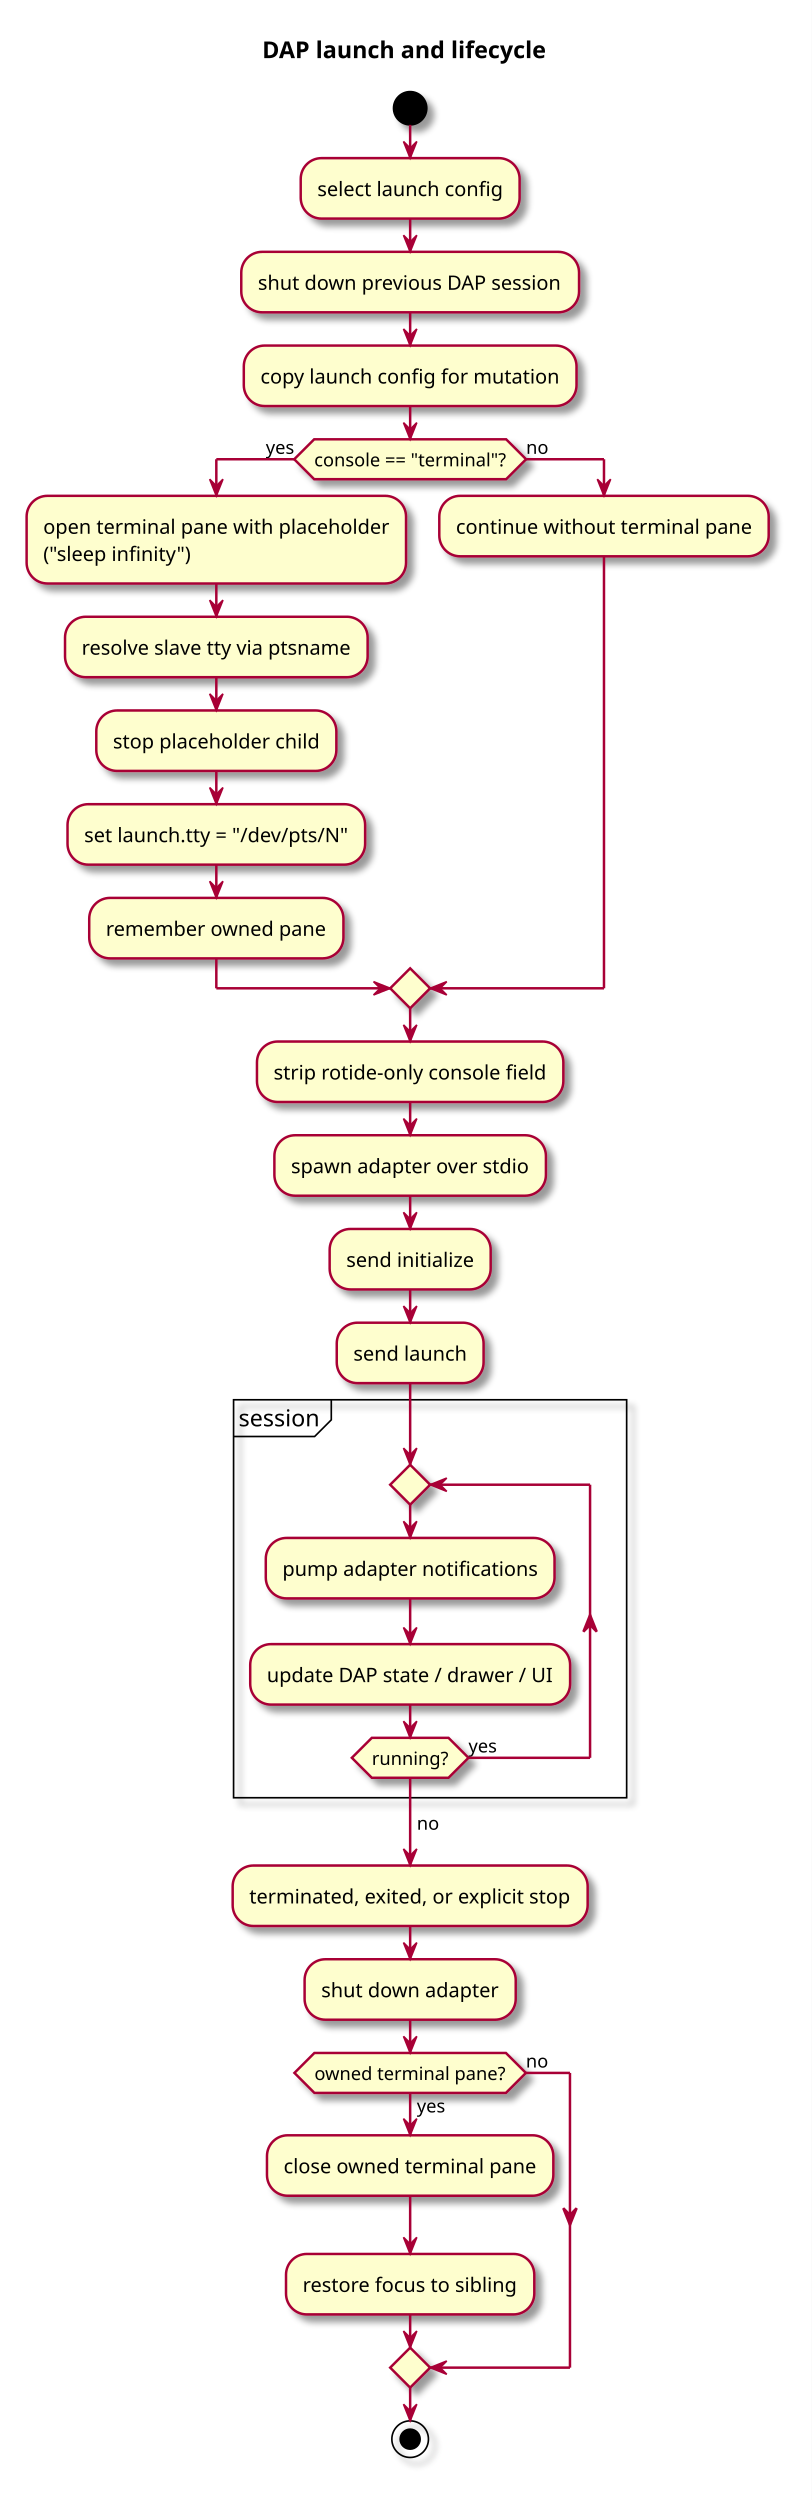
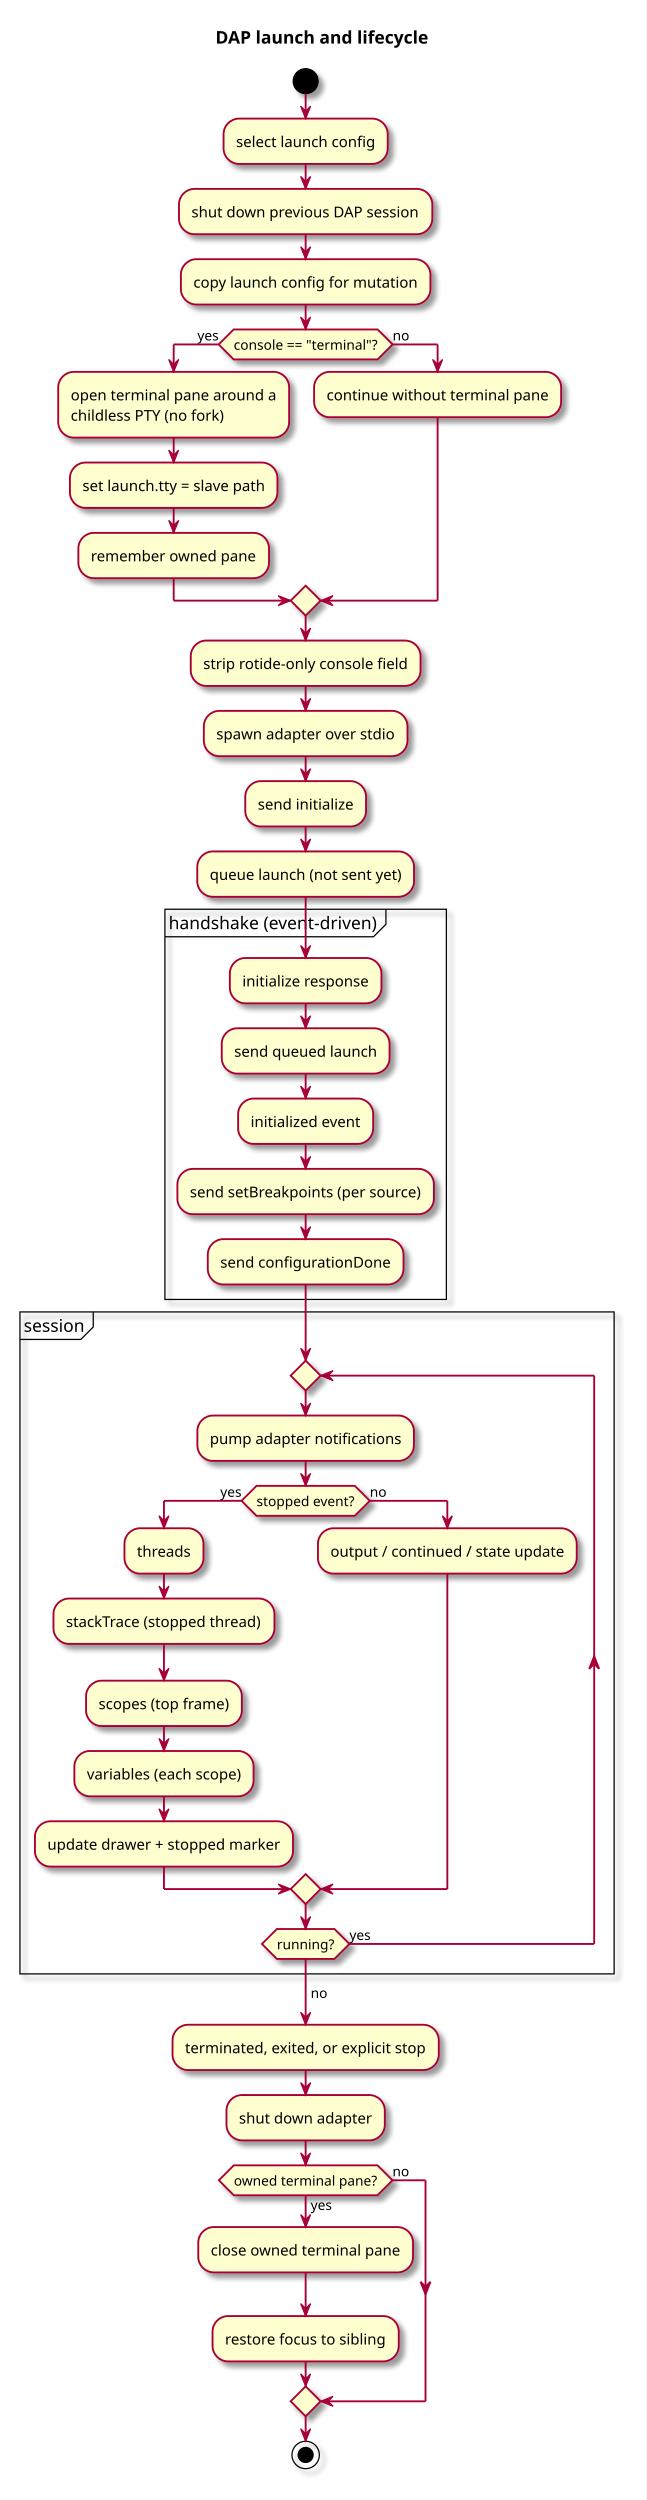
- <svg xmlns="http://www.w3.org/2000/svg" contentStyleType="text/css" data-diagram-type="ACTIVITY" height="1503px" preserveAspectRatio="none" style="width:488px;height:1503px;background:#FFFFFF;" version="1.1" viewBox="0 0 488 1503" width="488px" zoomAndPan="magnify">
+ <svg xmlns="http://www.w3.org/2000/svg" contentStyleType="text/css" data-diagram-type="ACTIVITY" height="2004px" preserveAspectRatio="none" style="width:518px;height:2004px;background:#FFFFFF;" version="1.1" viewBox="0 0 518 2004" width="518px" zoomAndPan="magnify">
  <defs>
-     <filter height="300%" id="f554jp8kb5ixd" width="300%" x="-1" y="-1">
+     <filter height="300%" id="f18pxawjhy13mb" width="300%" x="-1" y="-1">
      <feGaussianBlur result="blurOut" stdDeviation="2" />
      <feColorMatrix in="blurOut" result="blurOut2" type="matrix" values="0 0 0 0 0 0 0 0 0 0 0 0 0 0 0 0 0 0 .4 0" />
      <feOffset dx="4" dy="4" in="blurOut2" result="blurOut3" />
      <feBlend in="SourceGraphic" in2="blurOut3" mode="normal" />
    </filter>
  </defs>
  <rect width="100%" height="100%" fill="#FFFFFF" />
  <g>
    <g class="title" data-source-line="3">
-       <text fill="#000000" font-family="sans-serif" font-size="14" font-weight="700" lengthAdjust="spacing" textLength="170.897" x="157.615" y="34.966">DAP launch and lifecycle</text>
+       <text fill="#000000" font-family="sans-serif" font-size="14" font-weight="700" lengthAdjust="spacing" textLength="170.897" x="172.699" y="34.966">DAP launch and lifecycle</text>
    </g>
-     <ellipse cx="246.584" cy="65.068" fill="#000000" filter="url(#f554jp8kb5ixd)" rx="10" ry="10" style="stroke:#000000;stroke-width:1;" />
-     <rect fill="#FEFECE" filter="url(#f554jp8kb5ixd)" height="36.344" rx="12.5" ry="12.5" style="stroke:#A80036;stroke-width:1.5;" width="131.589" x="180.79" y="95.068" />
-     <text fill="#000000" font-family="sans-serif" font-size="12" lengthAdjust="spacing" textLength="111.589" x="190.79" y="117.896">select launch config</text>
-     <rect fill="#FEFECE" filter="url(#f554jp8kb5ixd)" height="36.344" rx="12.5" ry="12.5" style="stroke:#A80036;stroke-width:1.5;" width="203.073" x="145.048" y="151.412" />
-     <text fill="#000000" font-family="sans-serif" font-size="12" lengthAdjust="spacing" textLength="183.073" x="155.048" y="174.24">shut down previous DAP session</text>
-     <rect fill="#FEFECE" filter="url(#f554jp8kb5ixd)" height="36.344" rx="12.5" ry="12.5" style="stroke:#A80036;stroke-width:1.5;" width="200.025" x="146.572" y="207.756" />
-     <text fill="#000000" font-family="sans-serif" font-size="12" lengthAdjust="spacing" textLength="180.025" x="156.572" y="230.584">copy launch config for mutation</text>
-     <polygon fill="#FEFECE" filter="url(#f554jp8kb5ixd)" points="188.884,264.1,304.284,264.1,316.284,276.1,304.284,288.1,188.884,288.1,176.884,276.1,188.884,264.1" style="stroke:#A80036;stroke-width:1.5;" />
-     <text fill="#000000" font-family="sans-serif" font-size="11" lengthAdjust="spacing" textLength="115.4" x="188.884" y="280.368">console == "terminal"?</text>
-     <text fill="#000000" font-family="sans-serif" font-size="11" lengthAdjust="spacing" textLength="17.083" x="159.802" y="272.877">yes</text>
-     <text fill="#000000" font-family="sans-serif" font-size="11" lengthAdjust="spacing" textLength="13.453" x="316.284" y="272.877">no</text>
-     <rect fill="#FEFECE" filter="url(#f554jp8kb5ixd)" height="52.688" rx="12.5" ry="12.5" style="stroke:#A80036;stroke-width:1.5;" width="228.106" x="16" y="298.1" />
-     <text fill="#000000" font-family="sans-serif" font-size="12" lengthAdjust="spacing" textLength="208.106" x="26" y="320.928">open terminal pane with placeholder</text>
-     <text fill="#000000" font-family="sans-serif" font-size="12" lengthAdjust="spacing" textLength="88.573" x="26" y="337.272">("sleep infinity")</text>
-     <rect fill="#FEFECE" filter="url(#f554jp8kb5ixd)" height="36.344" rx="12.5" ry="12.5" style="stroke:#A80036;stroke-width:1.5;" width="181.917" x="39.094" y="370.788" />
-     <text fill="#000000" font-family="sans-serif" font-size="12" lengthAdjust="spacing" textLength="161.917" x="49.094" y="393.617">resolve slave tty via ptsname</text>
-     <rect fill="#FEFECE" filter="url(#f554jp8kb5ixd)" height="36.344" rx="12.5" ry="12.5" style="stroke:#A80036;stroke-width:1.5;" width="144.321" x="57.892" y="427.133" />
-     <text fill="#000000" font-family="sans-serif" font-size="12" lengthAdjust="spacing" textLength="124.321" x="67.892" y="449.961">stop placeholder child</text>
-     <rect fill="#FEFECE" filter="url(#f554jp8kb5ixd)" height="36.344" rx="12.5" ry="12.5" style="stroke:#A80036;stroke-width:1.5;" width="178.917" x="40.594" y="483.477" />
-     <text fill="#000000" font-family="sans-serif" font-size="12" lengthAdjust="spacing" textLength="158.917" x="50.594" y="506.305">set launch.tty = "/dev/pts/N"</text>
-     <rect fill="#FEFECE" filter="url(#f554jp8kb5ixd)" height="36.344" rx="12.5" ry="12.5" style="stroke:#A80036;stroke-width:1.5;" width="152.829" x="53.638" y="539.821" />
-     <text fill="#000000" font-family="sans-serif" font-size="12" lengthAdjust="spacing" textLength="132.829" x="63.638" y="562.649">remember owned pane</text>
-     <rect fill="#FEFECE" filter="url(#f554jp8kb5ixd)" height="36.344" rx="12.5" ry="12.5" style="stroke:#A80036;stroke-width:1.5;" width="198.021" x="264.106" y="298.1" />
-     <text fill="#000000" font-family="sans-serif" font-size="12" lengthAdjust="spacing" textLength="178.021" x="274.106" y="320.928">continue without terminal pane</text>
-     <polygon fill="#FEFECE" filter="url(#f554jp8kb5ixd)" points="246.584,582.165,258.584,594.165,246.584,606.165,234.584,594.165,246.584,582.165" style="stroke:#A80036;stroke-width:1.5;" />
-     <rect fill="#FEFECE" filter="url(#f554jp8kb5ixd)" height="36.344" rx="12.5" ry="12.5" style="stroke:#A80036;stroke-width:1.5;" width="184.197" x="154.486" y="626.165" />
-     <text fill="#000000" font-family="sans-serif" font-size="12" lengthAdjust="spacing" textLength="164.197" x="164.486" y="648.993">strip rotide-only console field</text>
-     <rect fill="#FEFECE" filter="url(#f554jp8kb5ixd)" height="36.344" rx="12.5" ry="12.5" style="stroke:#A80036;stroke-width:1.5;" width="163.245" x="164.962" y="682.509" />
-     <text fill="#000000" font-family="sans-serif" font-size="12" lengthAdjust="spacing" textLength="143.245" x="174.962" y="705.337">spawn adapter over stdio</text>
-     <rect fill="#FEFECE" filter="url(#f554jp8kb5ixd)" height="36.344" rx="12.5" ry="12.5" style="stroke:#A80036;stroke-width:1.5;" width="96.801" x="198.184" y="738.853" />
-     <text fill="#000000" font-family="sans-serif" font-size="12" lengthAdjust="spacing" textLength="76.801" x="208.184" y="761.681">send initialize</text>
-     <rect fill="#FEFECE" filter="url(#f554jp8kb5ixd)" height="36.344" rx="12.5" ry="12.5" style="stroke:#A80036;stroke-width:1.5;" width="88.269" x="202.45" y="795.197" />
-     <text fill="#000000" font-family="sans-serif" font-size="12" lengthAdjust="spacing" textLength="68.269" x="212.45" y="818.025">send launch</text>
-     <rect fill="none" filter="url(#f554jp8kb5ixd)" height="239.256" style="stroke:#000000;stroke-width:1;" width="236.321" x="140.424" y="841.541" />
-     <path d="M199.172,841.541 L199.172,853.609 L189.172,863.609 L140.424,863.609" fill="none" style="stroke:#000000;stroke-width:1;" />
-     <text fill="#000000" font-family="sans-serif" font-size="14" lengthAdjust="spacing" textLength="48.748" x="143.424" y="857.507">session</text>
-     <rect fill="#FEFECE" filter="url(#f554jp8kb5ixd)" height="36.344" rx="12.5" ry="12.5" style="stroke:#A80036;stroke-width:1.5;" width="173.589" x="159.79" y="924.609" />
-     <text fill="#000000" font-family="sans-serif" font-size="12" lengthAdjust="spacing" textLength="153.589" x="169.79" y="947.437">pump adapter notifications</text>
-     <rect fill="#FEFECE" filter="url(#f554jp8kb5ixd)" height="36.344" rx="12.5" ry="12.5" style="stroke:#A80036;stroke-width:1.5;" width="192.321" x="150.424" y="988.453" />
-     <text fill="#000000" font-family="sans-serif" font-size="12" lengthAdjust="spacing" textLength="172.321" x="160.424" y="1011.282">update DAP state / drawer / UI</text>
-     <polygon fill="#FEFECE" filter="url(#f554jp8kb5ixd)" points="246.584,880.609,258.584,892.609,246.584,904.609,234.584,892.609,246.584,880.609" style="stroke:#A80036;stroke-width:1.5;" />
-     <polygon fill="#FEFECE" filter="url(#f554jp8kb5ixd)" points="223.529,1044.797,269.64,1044.797,281.64,1056.797,269.64,1068.797,223.529,1068.797,211.529,1056.797,223.529,1044.797" style="stroke:#A80036;stroke-width:1.5;" />
-     <text fill="#000000" font-family="sans-serif" font-size="11" lengthAdjust="spacing" textLength="46.112" x="223.529" y="1061.065">running?</text>
-     <text fill="#000000" font-family="sans-serif" font-size="11" lengthAdjust="spacing" textLength="17.083" x="281.64" y="1053.575">yes</text>
-     <rect fill="#FEFECE" filter="url(#f554jp8kb5ixd)" height="36.344" rx="12.5" ry="12.5" style="stroke:#A80036;stroke-width:1.5;" width="213.417" x="139.876" y="1121.556" />
-     <text fill="#000000" font-family="sans-serif" font-size="12" lengthAdjust="spacing" textLength="193.417" x="149.876" y="1144.384">terminated, exited, or explicit stop</text>
-     <rect fill="#FEFECE" filter="url(#f554jp8kb5ixd)" height="36.344" rx="12.5" ry="12.5" style="stroke:#A80036;stroke-width:1.5;" width="126.921" x="183.124" y="1177.901" />
-     <text fill="#000000" font-family="sans-serif" font-size="12" lengthAdjust="spacing" textLength="106.921" x="193.124" y="1200.729">shut down adapter</text>
-     <rect fill="#FEFECE" filter="url(#f554jp8kb5ixd)" height="36.344" rx="12.5" ry="12.5" style="stroke:#A80036;stroke-width:1.5;" width="172.161" x="160.504" y="1283.736" />
-     <text fill="#000000" font-family="sans-serif" font-size="12" lengthAdjust="spacing" textLength="152.161" x="170.504" y="1306.564">close owned terminal pane</text>
-     <rect fill="#FEFECE" filter="url(#f554jp8kb5ixd)" height="36.344" rx="12.5" ry="12.5" style="stroke:#A80036;stroke-width:1.5;" width="149.265" x="171.952" y="1355.08" />
-     <text fill="#000000" font-family="sans-serif" font-size="12" lengthAdjust="spacing" textLength="129.265" x="181.952" y="1377.908">restore focus to sibling</text>
-     <polygon fill="#FEFECE" filter="url(#f554jp8kb5ixd)" points="189.011,1234.245,304.158,1234.245,316.158,1246.245,304.158,1258.245,189.011,1258.245,177.011,1246.245,189.011,1234.245" style="stroke:#A80036;stroke-width:1.5;" />
-     <text fill="#000000" font-family="sans-serif" font-size="11" lengthAdjust="spacing" textLength="17.083" x="250.584" y="1270.004">yes</text>
-     <text fill="#000000" font-family="sans-serif" font-size="11" lengthAdjust="spacing" textLength="115.147" x="189.011" y="1250.513">owned terminal pane?</text>
-     <text fill="#000000" font-family="sans-serif" font-size="11" lengthAdjust="spacing" textLength="13.453" x="316.158" y="1243.022">no</text>
-     <polygon fill="#FEFECE" filter="url(#f554jp8kb5ixd)" points="246.584,1411.424,258.584,1423.424,246.584,1435.424,234.584,1423.424,246.584,1411.424" style="stroke:#A80036;stroke-width:1.5;" />
-     <ellipse cx="246.584" cy="1466.424" fill="none" filter="url(#f554jp8kb5ixd)" rx="11" ry="11" style="stroke:#000000;stroke-width:1;" />
-     <ellipse cx="246.584" cy="1466.424" fill="#000000" rx="6" ry="6" style="stroke:#000000;stroke-width:1;" />
-     <line style="stroke:#A80036;stroke-width:1.5;" x1="246.584" x2="246.584" y1="75.068" y2="95.068" />
-     <polygon fill="#A80036" points="242.584,85.068,246.584,95.068,250.584,85.068,246.584,89.068" style="stroke:#A80036;stroke-width:1;" />
-     <line style="stroke:#A80036;stroke-width:1.5;" x1="246.584" x2="246.584" y1="131.412" y2="151.412" />
-     <polygon fill="#A80036" points="242.584,141.412,246.584,151.412,250.584,141.412,246.584,145.412" style="stroke:#A80036;stroke-width:1;" />
-     <line style="stroke:#A80036;stroke-width:1.5;" x1="246.584" x2="246.584" y1="187.756" y2="207.756" />
-     <polygon fill="#A80036" points="242.584,197.756,246.584,207.756,250.584,197.756,246.584,201.756" style="stroke:#A80036;stroke-width:1;" />
-     <line style="stroke:#A80036;stroke-width:1.5;" x1="130.053" x2="130.053" y1="350.788" y2="370.788" />
-     <polygon fill="#A80036" points="126.053,360.788,130.053,370.788,134.053,360.788,130.053,364.788" style="stroke:#A80036;stroke-width:1;" />
-     <line style="stroke:#A80036;stroke-width:1.5;" x1="130.053" x2="130.053" y1="407.133" y2="427.133" />
-     <polygon fill="#A80036" points="126.053,417.133,130.053,427.133,134.053,417.133,130.053,421.133" style="stroke:#A80036;stroke-width:1;" />
-     <line style="stroke:#A80036;stroke-width:1.5;" x1="130.053" x2="130.053" y1="463.477" y2="483.477" />
-     <polygon fill="#A80036" points="126.053,473.477,130.053,483.477,134.053,473.477,130.053,477.477" style="stroke:#A80036;stroke-width:1;" />
-     <line style="stroke:#A80036;stroke-width:1.5;" x1="130.053" x2="130.053" y1="519.821" y2="539.821" />
-     <polygon fill="#A80036" points="126.053,529.821,130.053,539.821,134.053,529.821,130.053,533.821" style="stroke:#A80036;stroke-width:1;" />
-     <line style="stroke:#A80036;stroke-width:1.5;" x1="176.884" x2="130.053" y1="276.1" y2="276.1" />
-     <line style="stroke:#A80036;stroke-width:1.5;" x1="130.053" x2="130.053" y1="276.1" y2="298.1" />
-     <polygon fill="#A80036" points="126.053,288.1,130.053,298.1,134.053,288.1,130.053,292.1" style="stroke:#A80036;stroke-width:1;" />
-     <line style="stroke:#A80036;stroke-width:1.5;" x1="316.284" x2="363.116" y1="276.1" y2="276.1" />
-     <line style="stroke:#A80036;stroke-width:1.5;" x1="363.116" x2="363.116" y1="276.1" y2="298.1" />
-     <polygon fill="#A80036" points="359.116,288.1,363.116,298.1,367.116,288.1,363.116,292.1" style="stroke:#A80036;stroke-width:1;" />
-     <line style="stroke:#A80036;stroke-width:1.5;" x1="130.053" x2="130.053" y1="576.165" y2="594.165" />
-     <line style="stroke:#A80036;stroke-width:1.5;" x1="130.053" x2="234.584" y1="594.165" y2="594.165" />
-     <polygon fill="#A80036" points="224.584,590.165,234.584,594.165,224.584,598.165,228.584,594.165" style="stroke:#A80036;stroke-width:1;" />
-     <line style="stroke:#A80036;stroke-width:1.5;" x1="363.116" x2="363.116" y1="334.444" y2="594.165" />
-     <line style="stroke:#A80036;stroke-width:1.5;" x1="363.116" x2="258.584" y1="594.165" y2="594.165" />
-     <polygon fill="#A80036" points="268.584,590.165,258.584,594.165,268.584,598.165,264.584,594.165" style="stroke:#A80036;stroke-width:1;" />
-     <line style="stroke:#A80036;stroke-width:1.5;" x1="246.584" x2="246.584" y1="244.1" y2="264.1" />
-     <polygon fill="#A80036" points="242.584,254.1,246.584,264.1,250.584,254.1,246.584,258.1" style="stroke:#A80036;stroke-width:1;" />
-     <line style="stroke:#A80036;stroke-width:1.5;" x1="246.584" x2="246.584" y1="606.165" y2="626.165" />
-     <polygon fill="#A80036" points="242.584,616.165,246.584,626.165,250.584,616.165,246.584,620.165" style="stroke:#A80036;stroke-width:1;" />
-     <line style="stroke:#A80036;stroke-width:1.5;" x1="246.584" x2="246.584" y1="662.509" y2="682.509" />
-     <polygon fill="#A80036" points="242.584,672.509,246.584,682.509,250.584,672.509,246.584,676.509" style="stroke:#A80036;stroke-width:1;" />
-     <line style="stroke:#A80036;stroke-width:1.5;" x1="246.584" x2="246.584" y1="718.853" y2="738.853" />
-     <polygon fill="#A80036" points="242.584,728.853,246.584,738.853,250.584,728.853,246.584,732.853" style="stroke:#A80036;stroke-width:1;" />
-     <line style="stroke:#A80036;stroke-width:1.5;" x1="246.584" x2="246.584" y1="775.197" y2="795.197" />
-     <polygon fill="#A80036" points="242.584,785.197,246.584,795.197,250.584,785.197,246.584,789.197" style="stroke:#A80036;stroke-width:1;" />
-     <line style="stroke:#A80036;stroke-width:1.5;" x1="246.584" x2="246.584" y1="960.953" y2="988.453" />
-     <polygon fill="#A80036" points="242.584,978.453,246.584,988.453,250.584,978.453,246.584,982.453" style="stroke:#A80036;stroke-width:1;" />
-     <line style="stroke:#A80036;stroke-width:1.5;" x1="246.584" x2="246.584" y1="904.609" y2="924.609" />
-     <polygon fill="#A80036" points="242.584,914.609,246.584,924.609,250.584,914.609,246.584,918.609" style="stroke:#A80036;stroke-width:1;" />
-     <line style="stroke:#A80036;stroke-width:1.5;" x1="281.64" x2="354.745" y1="1056.797" y2="1056.797" />
-     <polygon fill="#A80036" points="350.745,980.953,354.745,970.953,358.745,980.953,354.745,976.953" style="stroke:#A80036;stroke-width:1.5;" />
-     <line style="stroke:#A80036;stroke-width:1.5;" x1="354.745" x2="354.745" y1="892.609" y2="1056.797" />
-     <line style="stroke:#A80036;stroke-width:1.5;" x1="354.745" x2="258.584" y1="892.609" y2="892.609" />
-     <polygon fill="#A80036" points="268.584,888.609,258.584,892.609,268.584,896.609,264.584,892.609" style="stroke:#A80036;stroke-width:1;" />
-     <line style="stroke:#A80036;stroke-width:1.5;" x1="246.584" x2="246.584" y1="1024.797" y2="1044.797" />
-     <polygon fill="#A80036" points="242.584,1034.797,246.584,1044.797,250.584,1034.797,246.584,1038.797" style="stroke:#A80036;stroke-width:1;" />
-     <line style="stroke:#A80036;stroke-width:1.5;" x1="246.584" x2="246.584" y1="831.541" y2="880.609" />
-     <polygon fill="#A80036" points="242.584,870.609,246.584,880.609,250.584,870.609,246.584,874.609" style="stroke:#A80036;stroke-width:1;" />
-     <line style="stroke:#A80036;stroke-width:1.5;" x1="246.584" x2="246.584" y1="1068.797" y2="1121.556" />
-     <polygon fill="#A80036" points="242.584,1111.556,246.584,1121.556,250.584,1111.556,246.584,1115.556" style="stroke:#A80036;stroke-width:1;" />
-     <text fill="#000000" font-family="sans-serif" font-size="11" lengthAdjust="spacing" textLength="13.453" x="250.584" y="1100.056">no</text>
-     <line style="stroke:#A80036;stroke-width:1.5;" x1="246.584" x2="246.584" y1="1157.901" y2="1177.901" />
-     <polygon fill="#A80036" points="242.584,1167.901,246.584,1177.901,250.584,1167.901,246.584,1171.901" style="stroke:#A80036;stroke-width:1;" />
-     <line style="stroke:#A80036;stroke-width:1.5;" x1="246.584" x2="246.584" y1="1320.08" y2="1355.08" />
-     <polygon fill="#A80036" points="242.584,1345.08,246.584,1355.08,250.584,1345.08,246.584,1349.08" style="stroke:#A80036;stroke-width:1;" />
-     <line style="stroke:#A80036;stroke-width:1.5;" x1="246.584" x2="246.584" y1="1258.245" y2="1283.736" />
-     <polygon fill="#A80036" points="242.584,1273.736,246.584,1283.736,250.584,1273.736,246.584,1277.736" style="stroke:#A80036;stroke-width:1;" />
-     <line style="stroke:#A80036;stroke-width:1.5;" x1="316.158" x2="342.665" y1="1246.245" y2="1246.245" />
-     <polygon fill="#A80036" points="338.665,1327.58,342.665,1337.58,346.665,1327.58,342.665,1331.58" style="stroke:#A80036;stroke-width:1.5;" />
-     <line style="stroke:#A80036;stroke-width:1.5;" x1="342.665" x2="342.665" y1="1246.245" y2="1423.424" />
-     <line style="stroke:#A80036;stroke-width:1.5;" x1="342.665" x2="258.584" y1="1423.424" y2="1423.424" />
-     <polygon fill="#A80036" points="268.584,1419.424,258.584,1423.424,268.584,1427.424,264.584,1423.424" style="stroke:#A80036;stroke-width:1;" />
-     <line style="stroke:#A80036;stroke-width:1.5;" x1="246.584" x2="246.584" y1="1391.424" y2="1411.424" />
-     <polygon fill="#A80036" points="242.584,1401.424,246.584,1411.424,250.584,1401.424,246.584,1405.424" style="stroke:#A80036;stroke-width:1;" />
-     <line style="stroke:#A80036;stroke-width:1.5;" x1="246.584" x2="246.584" y1="1214.245" y2="1234.245" />
-     <polygon fill="#A80036" points="242.584,1224.245,246.584,1234.245,250.584,1224.245,246.584,1228.245" style="stroke:#A80036;stroke-width:1;" />
-     <line style="stroke:#A80036;stroke-width:1.5;" x1="246.584" x2="246.584" y1="1435.424" y2="1455.424" />
-     <polygon fill="#A80036" points="242.584,1445.424,246.584,1455.424,250.584,1445.424,246.584,1449.424" style="stroke:#A80036;stroke-width:1;" />
+     <ellipse cx="245.006" cy="65.068" fill="#000000" filter="url(#f18pxawjhy13mb)" rx="10" ry="10" style="stroke:#000000;stroke-width:1;" />
+     <rect fill="#FEFECE" filter="url(#f18pxawjhy13mb)" height="36.344" rx="12.5" ry="12.5" style="stroke:#A80036;stroke-width:1.5;" width="131.589" x="179.212" y="95.068" />
+     <text fill="#000000" font-family="sans-serif" font-size="12" lengthAdjust="spacing" textLength="111.589" x="189.212" y="117.896">select launch config</text>
+     <rect fill="#FEFECE" filter="url(#f18pxawjhy13mb)" height="36.344" rx="12.5" ry="12.5" style="stroke:#A80036;stroke-width:1.5;" width="203.073" x="143.47" y="151.412" />
+     <text fill="#000000" font-family="sans-serif" font-size="12" lengthAdjust="spacing" textLength="183.073" x="153.47" y="174.24">shut down previous DAP session</text>
+     <rect fill="#FEFECE" filter="url(#f18pxawjhy13mb)" height="36.344" rx="12.5" ry="12.5" style="stroke:#A80036;stroke-width:1.5;" width="200.025" x="144.994" y="207.756" />
+     <text fill="#000000" font-family="sans-serif" font-size="12" lengthAdjust="spacing" textLength="180.025" x="154.994" y="230.584">copy launch config for mutation</text>
+     <polygon fill="#FEFECE" filter="url(#f18pxawjhy13mb)" points="187.306,264.1,302.706,264.1,314.706,276.1,302.706,288.1,187.306,288.1,175.306,276.1,187.306,264.1" style="stroke:#A80036;stroke-width:1.5;" />
+     <text fill="#000000" font-family="sans-serif" font-size="11" lengthAdjust="spacing" textLength="115.4" x="187.306" y="280.368">console == "terminal"?</text>
+     <text fill="#000000" font-family="sans-serif" font-size="11" lengthAdjust="spacing" textLength="17.083" x="158.223" y="272.877">yes</text>
+     <text fill="#000000" font-family="sans-serif" font-size="11" lengthAdjust="spacing" textLength="13.453" x="314.706" y="272.877">no</text>
+     <rect fill="#FEFECE" filter="url(#f18pxawjhy13mb)" height="52.688" rx="12.5" ry="12.5" style="stroke:#A80036;stroke-width:1.5;" width="185.109" x="46.669" y="298.1" />
+     <text fill="#000000" font-family="sans-serif" font-size="12" lengthAdjust="spacing" textLength="165.109" x="56.669" y="320.928">open terminal pane around a</text>
+     <text fill="#000000" font-family="sans-serif" font-size="12" lengthAdjust="spacing" textLength="122.821" x="56.669" y="337.272">childless PTY (no fork)</text>
+     <rect fill="#FEFECE" filter="url(#f18pxawjhy13mb)" height="36.344" rx="12.5" ry="12.5" style="stroke:#A80036;stroke-width:1.5;" width="166.329" x="56.059" y="370.788" />
+     <text fill="#000000" font-family="sans-serif" font-size="12" lengthAdjust="spacing" textLength="146.329" x="66.059" y="393.617">set launch.tty = slave path</text>
+     <rect fill="#FEFECE" filter="url(#f18pxawjhy13mb)" height="36.344" rx="12.5" ry="12.5" style="stroke:#A80036;stroke-width:1.5;" width="152.829" x="62.809" y="427.133" />
+     <text fill="#000000" font-family="sans-serif" font-size="12" lengthAdjust="spacing" textLength="132.829" x="72.809" y="449.961">remember owned pane</text>
+     <rect fill="#FEFECE" filter="url(#f18pxawjhy13mb)" height="36.344" rx="12.5" ry="12.5" style="stroke:#A80036;stroke-width:1.5;" width="198.021" x="251.778" y="298.1" />
+     <text fill="#000000" font-family="sans-serif" font-size="12" lengthAdjust="spacing" textLength="178.021" x="261.778" y="320.928">continue without terminal pane</text>
+     <polygon fill="#FEFECE" filter="url(#f18pxawjhy13mb)" points="245.006,469.477,257.006,481.477,245.006,493.477,233.006,481.477,245.006,469.477" style="stroke:#A80036;stroke-width:1.5;" />
+     <rect fill="#FEFECE" filter="url(#f18pxawjhy13mb)" height="36.344" rx="12.5" ry="12.5" style="stroke:#A80036;stroke-width:1.5;" width="184.197" x="152.908" y="513.477" />
+     <text fill="#000000" font-family="sans-serif" font-size="12" lengthAdjust="spacing" textLength="164.197" x="162.908" y="536.305">strip rotide-only console field</text>
+     <rect fill="#FEFECE" filter="url(#f18pxawjhy13mb)" height="36.344" rx="12.5" ry="12.5" style="stroke:#A80036;stroke-width:1.5;" width="163.245" x="163.384" y="569.821" />
+     <text fill="#000000" font-family="sans-serif" font-size="12" lengthAdjust="spacing" textLength="143.245" x="173.384" y="592.649">spawn adapter over stdio</text>
+     <rect fill="#FEFECE" filter="url(#f18pxawjhy13mb)" height="36.344" rx="12.5" ry="12.5" style="stroke:#A80036;stroke-width:1.5;" width="96.801" x="196.606" y="626.165" />
+     <text fill="#000000" font-family="sans-serif" font-size="12" lengthAdjust="spacing" textLength="76.801" x="206.606" y="648.993">send initialize</text>
+     <rect fill="#FEFECE" filter="url(#f18pxawjhy13mb)" height="36.344" rx="12.5" ry="12.5" style="stroke:#A80036;stroke-width:1.5;" width="173.757" x="158.128" y="682.509" />
+     <text fill="#000000" font-family="sans-serif" font-size="12" lengthAdjust="spacing" textLength="153.757" x="168.128" y="705.337">queue launch (not sent yet)</text>
+     <rect fill="none" filter="url(#f18pxawjhy13mb)" height="312.788" style="stroke:#000000;stroke-width:1;" width="225.629" x="132.192" y="728.853" />
+     <path d="M309.365,728.853 L309.365,740.921 L299.365,750.921 L132.192,750.921" fill="none" style="stroke:#000000;stroke-width:1;" />
+     <text fill="#000000" font-family="sans-serif" font-size="14" lengthAdjust="spacing" textLength="167.173" x="135.192" y="744.819">handshake (event-driven)</text>
+     <rect fill="#FEFECE" filter="url(#f18pxawjhy13mb)" height="36.344" rx="12.5" ry="12.5" style="stroke:#A80036;stroke-width:1.5;" width="121.533" x="184.24" y="767.921" />
+     <text fill="#000000" font-family="sans-serif" font-size="12" lengthAdjust="spacing" textLength="101.533" x="194.24" y="790.749">initialize response</text>
+     <rect fill="#FEFECE" filter="url(#f18pxawjhy13mb)" height="36.344" rx="12.5" ry="12.5" style="stroke:#A80036;stroke-width:1.5;" width="134.517" x="177.748" y="824.265" />
+     <text fill="#000000" font-family="sans-serif" font-size="12" lengthAdjust="spacing" textLength="114.517" x="187.748" y="847.093">send queued launch</text>
+     <rect fill="#FEFECE" filter="url(#f18pxawjhy13mb)" height="36.344" rx="12.5" ry="12.5" style="stroke:#A80036;stroke-width:1.5;" width="108.249" x="190.882" y="880.609" />
+     <text fill="#000000" font-family="sans-serif" font-size="12" lengthAdjust="spacing" textLength="88.249" x="200.882" y="903.437">initialized event</text>
+     <rect fill="#FEFECE" filter="url(#f18pxawjhy13mb)" height="36.344" rx="12.5" ry="12.5" style="stroke:#A80036;stroke-width:1.5;" width="205.629" x="142.192" y="936.953" />
+     <text fill="#000000" font-family="sans-serif" font-size="12" lengthAdjust="spacing" textLength="185.629" x="152.192" y="959.782">send setBreakpoints (per source)</text>
+     <rect fill="#FEFECE" filter="url(#f18pxawjhy13mb)" height="36.344" rx="12.5" ry="12.5" style="stroke:#A80036;stroke-width:1.5;" width="156.885" x="166.564" y="993.298" />
+     <text fill="#000000" font-family="sans-serif" font-size="12" lengthAdjust="spacing" textLength="136.885" x="176.564" y="1016.126">send configurationDone</text>
+     <rect fill="none" filter="url(#f18pxawjhy13mb)" height="530.633" style="stroke:#000000;stroke-width:1;" width="476.295" x="16" y="1051.642" />
+     <path d="M74.748,1051.642 L74.748,1063.71 L64.748,1073.71 L16,1073.71" fill="none" style="stroke:#000000;stroke-width:1;" />
+     <text fill="#000000" font-family="sans-serif" font-size="14" lengthAdjust="spacing" textLength="48.748" x="19" y="1067.608">session</text>
+     <rect fill="#FEFECE" filter="url(#f18pxawjhy13mb)" height="36.344" rx="12.5" ry="12.5" style="stroke:#A80036;stroke-width:1.5;" width="173.589" x="158.212" y="1134.71" />
+     <text fill="#000000" font-family="sans-serif" font-size="12" lengthAdjust="spacing" textLength="153.589" x="168.212" y="1157.538">pump adapter notifications</text>
+     <polygon fill="#FEFECE" filter="url(#f18pxawjhy13mb)" points="205.61,1191.054,284.403,1191.054,296.403,1203.054,284.403,1215.054,205.61,1215.054,193.61,1203.054,205.61,1191.054" style="stroke:#A80036;stroke-width:1.5;" />
+     <text fill="#000000" font-family="sans-serif" font-size="11" lengthAdjust="spacing" textLength="78.792" x="205.61" y="1207.322">stopped event?</text>
+     <text fill="#000000" font-family="sans-serif" font-size="11" lengthAdjust="spacing" textLength="17.083" x="176.527" y="1199.831">yes</text>
+     <text fill="#000000" font-family="sans-serif" font-size="11" lengthAdjust="spacing" textLength="13.453" x="296.403" y="1199.831">no</text>
+     <rect fill="#FEFECE" filter="url(#f18pxawjhy13mb)" height="36.344" rx="12.5" ry="12.5" style="stroke:#A80036;stroke-width:1.5;" width="63.332" x="99.766" y="1225.054" />
+     <text fill="#000000" font-family="sans-serif" font-size="12" lengthAdjust="spacing" textLength="43.332" x="109.766" y="1247.882">threads</text>
+     <rect fill="#FEFECE" filter="url(#f18pxawjhy13mb)" height="36.344" rx="12.5" ry="12.5" style="stroke:#A80036;stroke-width:1.5;" width="177.141" x="42.862" y="1281.398" />
+     <text fill="#000000" font-family="sans-serif" font-size="12" lengthAdjust="spacing" textLength="157.141" x="52.862" y="1304.226">stackTrace (stopped thread)</text>
+     <rect fill="#FEFECE" filter="url(#f18pxawjhy13mb)" height="36.344" rx="12.5" ry="12.5" style="stroke:#A80036;stroke-width:1.5;" width="124.881" x="68.992" y="1347.242" />
+     <text fill="#000000" font-family="sans-serif" font-size="12" lengthAdjust="spacing" textLength="104.881" x="78.992" y="1370.07">scopes (top frame)</text>
+     <rect fill="#FEFECE" filter="url(#f18pxawjhy13mb)" height="36.344" rx="12.5" ry="12.5" style="stroke:#A80036;stroke-width:1.5;" width="143.637" x="59.614" y="1403.586" />
+     <text fill="#000000" font-family="sans-serif" font-size="12" lengthAdjust="spacing" textLength="123.637" x="69.614" y="1426.414">variables (each scope)</text>
+     <rect fill="#FEFECE" filter="url(#f18pxawjhy13mb)" height="36.344" rx="12.5" ry="12.5" style="stroke:#A80036;stroke-width:1.5;" width="206.865" x="28" y="1459.93" />
+     <text fill="#000000" font-family="sans-serif" font-size="12" lengthAdjust="spacing" textLength="186.865" x="38" y="1482.758">update drawer + stopped marker</text>
+     <rect fill="#FEFECE" filter="url(#f18pxawjhy13mb)" height="36.344" rx="12.5" ry="12.5" style="stroke:#A80036;stroke-width:1.5;" width="207.429" x="254.865" y="1225.054" />
+     <text fill="#000000" font-family="sans-serif" font-size="12" lengthAdjust="spacing" textLength="187.429" x="264.865" y="1247.882">output / continued / state update</text>
+     <polygon fill="#FEFECE" filter="url(#f18pxawjhy13mb)" points="245.006,1502.274,257.006,1514.274,245.006,1526.274,233.006,1514.274,245.006,1502.274" style="stroke:#A80036;stroke-width:1.5;" />
+     <polygon fill="#FEFECE" filter="url(#f18pxawjhy13mb)" points="245.006,1090.71,257.006,1102.71,245.006,1114.71,233.006,1102.71,245.006,1090.71" style="stroke:#A80036;stroke-width:1.5;" />
+     <polygon fill="#FEFECE" filter="url(#f18pxawjhy13mb)" points="221.951,1546.274,268.062,1546.274,280.062,1558.274,268.062,1570.274,221.951,1570.274,209.951,1558.274,221.951,1546.274" style="stroke:#A80036;stroke-width:1.5;" />
+     <text fill="#000000" font-family="sans-serif" font-size="11" lengthAdjust="spacing" textLength="46.112" x="221.951" y="1562.542">running?</text>
+     <text fill="#000000" font-family="sans-serif" font-size="11" lengthAdjust="spacing" textLength="17.083" x="280.062" y="1555.051">yes</text>
+     <rect fill="#FEFECE" filter="url(#f18pxawjhy13mb)" height="36.344" rx="12.5" ry="12.5" style="stroke:#A80036;stroke-width:1.5;" width="213.417" x="138.298" y="1623.033" />
+     <text fill="#000000" font-family="sans-serif" font-size="12" lengthAdjust="spacing" textLength="193.417" x="148.298" y="1645.861">terminated, exited, or explicit stop</text>
+     <rect fill="#FEFECE" filter="url(#f18pxawjhy13mb)" height="36.344" rx="12.5" ry="12.5" style="stroke:#A80036;stroke-width:1.5;" width="126.921" x="181.546" y="1679.377" />
+     <text fill="#000000" font-family="sans-serif" font-size="12" lengthAdjust="spacing" textLength="106.921" x="191.546" y="1702.205">shut down adapter</text>
+     <rect fill="#FEFECE" filter="url(#f18pxawjhy13mb)" height="36.344" rx="12.5" ry="12.5" style="stroke:#A80036;stroke-width:1.5;" width="172.161" x="158.926" y="1785.212" />
+     <text fill="#000000" font-family="sans-serif" font-size="12" lengthAdjust="spacing" textLength="152.161" x="168.926" y="1808.04">close owned terminal pane</text>
+     <rect fill="#FEFECE" filter="url(#f18pxawjhy13mb)" height="36.344" rx="12.5" ry="12.5" style="stroke:#A80036;stroke-width:1.5;" width="149.265" x="170.374" y="1856.556" />
+     <text fill="#000000" font-family="sans-serif" font-size="12" lengthAdjust="spacing" textLength="129.265" x="180.374" y="1879.385">restore focus to sibling</text>
+     <polygon fill="#FEFECE" filter="url(#f18pxawjhy13mb)" points="187.433,1735.721,302.58,1735.721,314.58,1747.721,302.58,1759.721,187.433,1759.721,175.433,1747.721,187.433,1735.721" style="stroke:#A80036;stroke-width:1.5;" />
+     <text fill="#000000" font-family="sans-serif" font-size="11" lengthAdjust="spacing" textLength="17.083" x="249.006" y="1771.48">yes</text>
+     <text fill="#000000" font-family="sans-serif" font-size="11" lengthAdjust="spacing" textLength="115.147" x="187.433" y="1751.989">owned terminal pane?</text>
+     <text fill="#000000" font-family="sans-serif" font-size="11" lengthAdjust="spacing" textLength="13.453" x="314.58" y="1744.498">no</text>
+     <polygon fill="#FEFECE" filter="url(#f18pxawjhy13mb)" points="245.006,1912.901,257.006,1924.901,245.006,1936.901,233.006,1924.901,245.006,1912.901" style="stroke:#A80036;stroke-width:1.5;" />
+     <ellipse cx="245.006" cy="1967.901" fill="none" filter="url(#f18pxawjhy13mb)" rx="11" ry="11" style="stroke:#000000;stroke-width:1;" />
+     <ellipse cx="245.006" cy="1967.901" fill="#000000" rx="6" ry="6" style="stroke:#000000;stroke-width:1;" />
+     <line style="stroke:#A80036;stroke-width:1.5;" x1="245.006" x2="245.006" y1="75.068" y2="95.068" />
+     <polygon fill="#A80036" points="241.006,85.068,245.006,95.068,249.006,85.068,245.006,89.068" style="stroke:#A80036;stroke-width:1;" />
+     <line style="stroke:#A80036;stroke-width:1.5;" x1="245.006" x2="245.006" y1="131.412" y2="151.412" />
+     <polygon fill="#A80036" points="241.006,141.412,245.006,151.412,249.006,141.412,245.006,145.412" style="stroke:#A80036;stroke-width:1;" />
+     <line style="stroke:#A80036;stroke-width:1.5;" x1="245.006" x2="245.006" y1="187.756" y2="207.756" />
+     <polygon fill="#A80036" points="241.006,197.756,245.006,207.756,249.006,197.756,245.006,201.756" style="stroke:#A80036;stroke-width:1;" />
+     <line style="stroke:#A80036;stroke-width:1.5;" x1="139.224" x2="139.224" y1="350.788" y2="370.788" />
+     <polygon fill="#A80036" points="135.224,360.788,139.224,370.788,143.224,360.788,139.224,364.788" style="stroke:#A80036;stroke-width:1;" />
+     <line style="stroke:#A80036;stroke-width:1.5;" x1="139.224" x2="139.224" y1="407.133" y2="427.133" />
+     <polygon fill="#A80036" points="135.224,417.133,139.224,427.133,143.224,417.133,139.224,421.133" style="stroke:#A80036;stroke-width:1;" />
+     <line style="stroke:#A80036;stroke-width:1.5;" x1="175.306" x2="139.224" y1="276.1" y2="276.1" />
+     <line style="stroke:#A80036;stroke-width:1.5;" x1="139.224" x2="139.224" y1="276.1" y2="298.1" />
+     <polygon fill="#A80036" points="135.224,288.1,139.224,298.1,143.224,288.1,139.224,292.1" style="stroke:#A80036;stroke-width:1;" />
+     <line style="stroke:#A80036;stroke-width:1.5;" x1="314.706" x2="350.789" y1="276.1" y2="276.1" />
+     <line style="stroke:#A80036;stroke-width:1.5;" x1="350.789" x2="350.789" y1="276.1" y2="298.1" />
+     <polygon fill="#A80036" points="346.789,288.1,350.789,298.1,354.789,288.1,350.789,292.1" style="stroke:#A80036;stroke-width:1;" />
+     <line style="stroke:#A80036;stroke-width:1.5;" x1="139.224" x2="139.224" y1="463.477" y2="481.477" />
+     <line style="stroke:#A80036;stroke-width:1.5;" x1="139.224" x2="233.006" y1="481.477" y2="481.477" />
+     <polygon fill="#A80036" points="223.006,477.477,233.006,481.477,223.006,485.477,227.006,481.477" style="stroke:#A80036;stroke-width:1;" />
+     <line style="stroke:#A80036;stroke-width:1.5;" x1="350.789" x2="350.789" y1="334.444" y2="481.477" />
+     <line style="stroke:#A80036;stroke-width:1.5;" x1="350.789" x2="257.006" y1="481.477" y2="481.477" />
+     <polygon fill="#A80036" points="267.006,477.477,257.006,481.477,267.006,485.477,263.006,481.477" style="stroke:#A80036;stroke-width:1;" />
+     <line style="stroke:#A80036;stroke-width:1.5;" x1="245.006" x2="245.006" y1="244.1" y2="264.1" />
+     <polygon fill="#A80036" points="241.006,254.1,245.006,264.1,249.006,254.1,245.006,258.1" style="stroke:#A80036;stroke-width:1;" />
+     <line style="stroke:#A80036;stroke-width:1.5;" x1="245.006" x2="245.006" y1="493.477" y2="513.477" />
+     <polygon fill="#A80036" points="241.006,503.477,245.006,513.477,249.006,503.477,245.006,507.477" style="stroke:#A80036;stroke-width:1;" />
+     <line style="stroke:#A80036;stroke-width:1.5;" x1="245.006" x2="245.006" y1="549.821" y2="569.821" />
+     <polygon fill="#A80036" points="241.006,559.821,245.006,569.821,249.006,559.821,245.006,563.821" style="stroke:#A80036;stroke-width:1;" />
+     <line style="stroke:#A80036;stroke-width:1.5;" x1="245.006" x2="245.006" y1="606.165" y2="626.165" />
+     <polygon fill="#A80036" points="241.006,616.165,245.006,626.165,249.006,616.165,245.006,620.165" style="stroke:#A80036;stroke-width:1;" />
+     <line style="stroke:#A80036;stroke-width:1.5;" x1="245.006" x2="245.006" y1="662.509" y2="682.509" />
+     <polygon fill="#A80036" points="241.006,672.509,245.006,682.509,249.006,672.509,245.006,676.509" style="stroke:#A80036;stroke-width:1;" />
+     <line style="stroke:#A80036;stroke-width:1.5;" x1="245.006" x2="245.006" y1="804.265" y2="824.265" />
+     <polygon fill="#A80036" points="241.006,814.265,245.006,824.265,249.006,814.265,245.006,818.265" style="stroke:#A80036;stroke-width:1;" />
+     <line style="stroke:#A80036;stroke-width:1.5;" x1="245.006" x2="245.006" y1="860.609" y2="880.609" />
+     <polygon fill="#A80036" points="241.006,870.609,245.006,880.609,249.006,870.609,245.006,874.609" style="stroke:#A80036;stroke-width:1;" />
+     <line style="stroke:#A80036;stroke-width:1.5;" x1="245.006" x2="245.006" y1="916.953" y2="936.953" />
+     <polygon fill="#A80036" points="241.006,926.953,245.006,936.953,249.006,926.953,245.006,930.953" style="stroke:#A80036;stroke-width:1;" />
+     <line style="stroke:#A80036;stroke-width:1.5;" x1="245.006" x2="245.006" y1="973.298" y2="993.298" />
+     <polygon fill="#A80036" points="241.006,983.298,245.006,993.298,249.006,983.298,245.006,987.298" style="stroke:#A80036;stroke-width:1;" />
+     <line style="stroke:#A80036;stroke-width:1.5;" x1="245.006" x2="245.006" y1="718.853" y2="767.921" />
+     <polygon fill="#A80036" points="241.006,757.921,245.006,767.921,249.006,757.921,245.006,761.921" style="stroke:#A80036;stroke-width:1;" />
+     <line style="stroke:#A80036;stroke-width:1.5;" x1="131.433" x2="131.433" y1="1261.398" y2="1281.398" />
+     <polygon fill="#A80036" points="127.433,1271.398,131.433,1281.398,135.433,1271.398,131.433,1275.398" style="stroke:#A80036;stroke-width:1;" />
+     <line style="stroke:#A80036;stroke-width:1.5;" x1="131.433" x2="131.433" y1="1317.742" y2="1347.242" />
+     <polygon fill="#A80036" points="127.433,1337.242,131.433,1347.242,135.433,1337.242,131.433,1341.242" style="stroke:#A80036;stroke-width:1;" />
+     <line style="stroke:#A80036;stroke-width:1.5;" x1="131.433" x2="131.433" y1="1383.586" y2="1403.586" />
+     <polygon fill="#A80036" points="127.433,1393.586,131.433,1403.586,135.433,1393.586,131.433,1397.586" style="stroke:#A80036;stroke-width:1;" />
+     <line style="stroke:#A80036;stroke-width:1.5;" x1="131.433" x2="131.433" y1="1439.93" y2="1459.93" />
+     <polygon fill="#A80036" points="127.433,1449.93,131.433,1459.93,135.433,1449.93,131.433,1453.93" style="stroke:#A80036;stroke-width:1;" />
+     <line style="stroke:#A80036;stroke-width:1.5;" x1="193.61" x2="131.433" y1="1203.054" y2="1203.054" />
+     <line style="stroke:#A80036;stroke-width:1.5;" x1="131.433" x2="131.433" y1="1203.054" y2="1225.054" />
+     <polygon fill="#A80036" points="127.433,1215.054,131.433,1225.054,135.433,1215.054,131.433,1219.054" style="stroke:#A80036;stroke-width:1;" />
+     <line style="stroke:#A80036;stroke-width:1.5;" x1="296.403" x2="358.58" y1="1203.054" y2="1203.054" />
+     <line style="stroke:#A80036;stroke-width:1.5;" x1="358.58" x2="358.58" y1="1203.054" y2="1225.054" />
+     <polygon fill="#A80036" points="354.58,1215.054,358.58,1225.054,362.58,1215.054,358.58,1219.054" style="stroke:#A80036;stroke-width:1;" />
+     <line style="stroke:#A80036;stroke-width:1.5;" x1="131.433" x2="131.433" y1="1496.274" y2="1514.274" />
+     <line style="stroke:#A80036;stroke-width:1.5;" x1="131.433" x2="233.006" y1="1514.274" y2="1514.274" />
+     <polygon fill="#A80036" points="223.006,1510.274,233.006,1514.274,223.006,1518.274,227.006,1514.274" style="stroke:#A80036;stroke-width:1;" />
+     <line style="stroke:#A80036;stroke-width:1.5;" x1="358.58" x2="358.58" y1="1261.398" y2="1514.274" />
+     <line style="stroke:#A80036;stroke-width:1.5;" x1="358.58" x2="257.006" y1="1514.274" y2="1514.274" />
+     <polygon fill="#A80036" points="267.006,1510.274,257.006,1514.274,267.006,1518.274,263.006,1514.274" style="stroke:#A80036;stroke-width:1;" />
+     <line style="stroke:#A80036;stroke-width:1.5;" x1="245.006" x2="245.006" y1="1171.054" y2="1191.054" />
+     <polygon fill="#A80036" points="241.006,1181.054,245.006,1191.054,249.006,1181.054,245.006,1185.054" style="stroke:#A80036;stroke-width:1;" />
+     <line style="stroke:#A80036;stroke-width:1.5;" x1="245.006" x2="245.006" y1="1114.71" y2="1134.71" />
+     <polygon fill="#A80036" points="241.006,1124.71,245.006,1134.71,249.006,1124.71,245.006,1128.71" style="stroke:#A80036;stroke-width:1;" />
+     <line style="stroke:#A80036;stroke-width:1.5;" x1="280.062" x2="476.295" y1="1558.274" y2="1558.274" />
+     <polygon fill="#A80036" points="472.295,1337.742,476.295,1327.742,480.295,1337.742,476.295,1333.742" style="stroke:#A80036;stroke-width:1.5;" />
+     <line style="stroke:#A80036;stroke-width:1.5;" x1="476.295" x2="476.295" y1="1102.71" y2="1558.274" />
+     <line style="stroke:#A80036;stroke-width:1.5;" x1="476.295" x2="257.006" y1="1102.71" y2="1102.71" />
+     <polygon fill="#A80036" points="267.006,1098.71,257.006,1102.71,267.006,1106.71,263.006,1102.71" style="stroke:#A80036;stroke-width:1;" />
+     <line style="stroke:#A80036;stroke-width:1.5;" x1="245.006" x2="245.006" y1="1526.274" y2="1546.274" />
+     <polygon fill="#A80036" points="241.006,1536.274,245.006,1546.274,249.006,1536.274,245.006,1540.274" style="stroke:#A80036;stroke-width:1;" />
+     <line style="stroke:#A80036;stroke-width:1.5;" x1="245.006" x2="245.006" y1="1029.642" y2="1090.71" />
+     <polygon fill="#A80036" points="241.006,1080.71,245.006,1090.71,249.006,1080.71,245.006,1084.71" style="stroke:#A80036;stroke-width:1;" />
+     <line style="stroke:#A80036;stroke-width:1.5;" x1="245.006" x2="245.006" y1="1570.274" y2="1623.033" />
+     <polygon fill="#A80036" points="241.006,1613.033,245.006,1623.033,249.006,1613.033,245.006,1617.033" style="stroke:#A80036;stroke-width:1;" />
+     <text fill="#000000" font-family="sans-serif" font-size="11" lengthAdjust="spacing" textLength="13.453" x="249.006" y="1601.533">no</text>
+     <line style="stroke:#A80036;stroke-width:1.5;" x1="245.006" x2="245.006" y1="1659.377" y2="1679.377" />
+     <polygon fill="#A80036" points="241.006,1669.377,245.006,1679.377,249.006,1669.377,245.006,1673.377" style="stroke:#A80036;stroke-width:1;" />
+     <line style="stroke:#A80036;stroke-width:1.5;" x1="245.006" x2="245.006" y1="1821.556" y2="1856.556" />
+     <polygon fill="#A80036" points="241.006,1846.556,245.006,1856.556,249.006,1846.556,245.006,1850.556" style="stroke:#A80036;stroke-width:1;" />
+     <line style="stroke:#A80036;stroke-width:1.5;" x1="245.006" x2="245.006" y1="1759.721" y2="1785.212" />
+     <polygon fill="#A80036" points="241.006,1775.212,245.006,1785.212,249.006,1775.212,245.006,1779.212" style="stroke:#A80036;stroke-width:1;" />
+     <line style="stroke:#A80036;stroke-width:1.5;" x1="314.58" x2="341.087" y1="1747.721" y2="1747.721" />
+     <polygon fill="#A80036" points="337.087,1829.056,341.087,1839.056,345.087,1829.056,341.087,1833.056" style="stroke:#A80036;stroke-width:1.5;" />
+     <line style="stroke:#A80036;stroke-width:1.5;" x1="341.087" x2="341.087" y1="1747.721" y2="1924.901" />
+     <line style="stroke:#A80036;stroke-width:1.5;" x1="341.087" x2="257.006" y1="1924.901" y2="1924.901" />
+     <polygon fill="#A80036" points="267.006,1920.901,257.006,1924.901,267.006,1928.901,263.006,1924.901" style="stroke:#A80036;stroke-width:1;" />
+     <line style="stroke:#A80036;stroke-width:1.5;" x1="245.006" x2="245.006" y1="1892.901" y2="1912.901" />
+     <polygon fill="#A80036" points="241.006,1902.901,245.006,1912.901,249.006,1902.901,245.006,1906.901" style="stroke:#A80036;stroke-width:1;" />
+     <line style="stroke:#A80036;stroke-width:1.5;" x1="245.006" x2="245.006" y1="1715.721" y2="1735.721" />
+     <polygon fill="#A80036" points="241.006,1725.721,245.006,1735.721,249.006,1725.721,245.006,1729.721" style="stroke:#A80036;stroke-width:1;" />
+     <line style="stroke:#A80036;stroke-width:1.5;" x1="245.006" x2="245.006" y1="1936.901" y2="1956.901" />
+     <polygon fill="#A80036" points="241.006,1946.901,245.006,1956.901,249.006,1946.901,245.006,1950.901" style="stroke:#A80036;stroke-width:1;" />
  </g>
</svg>
